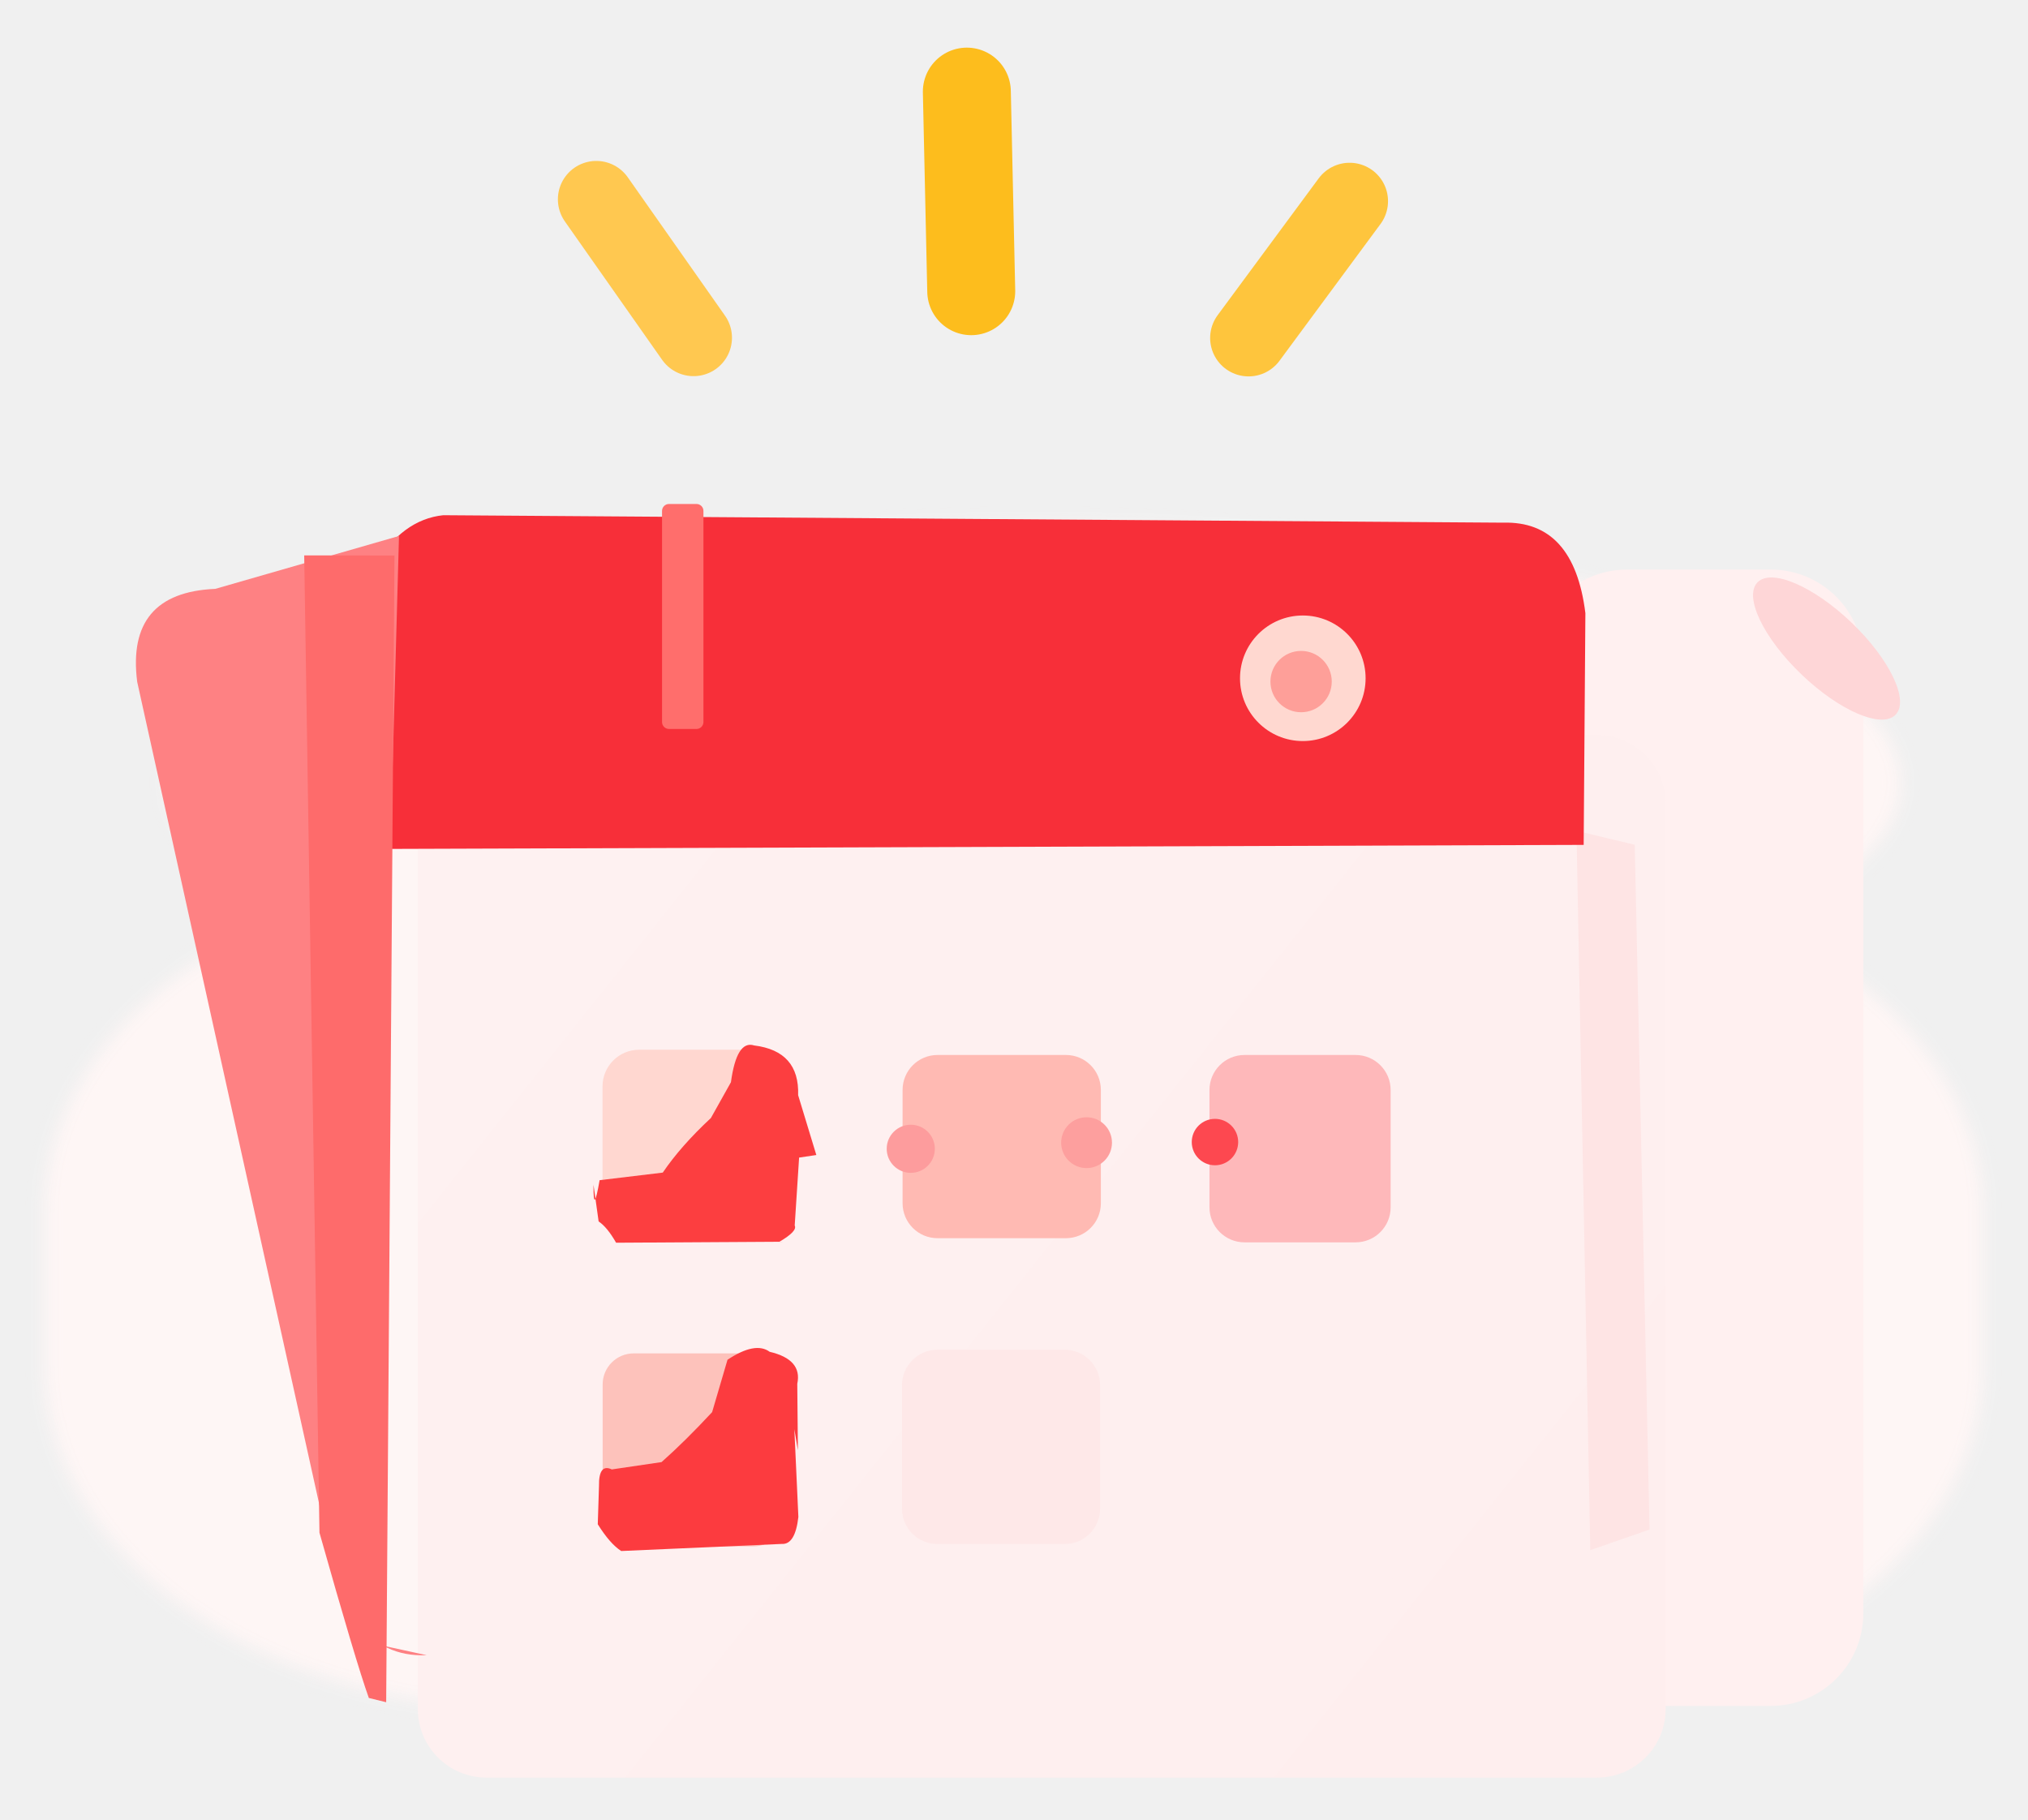
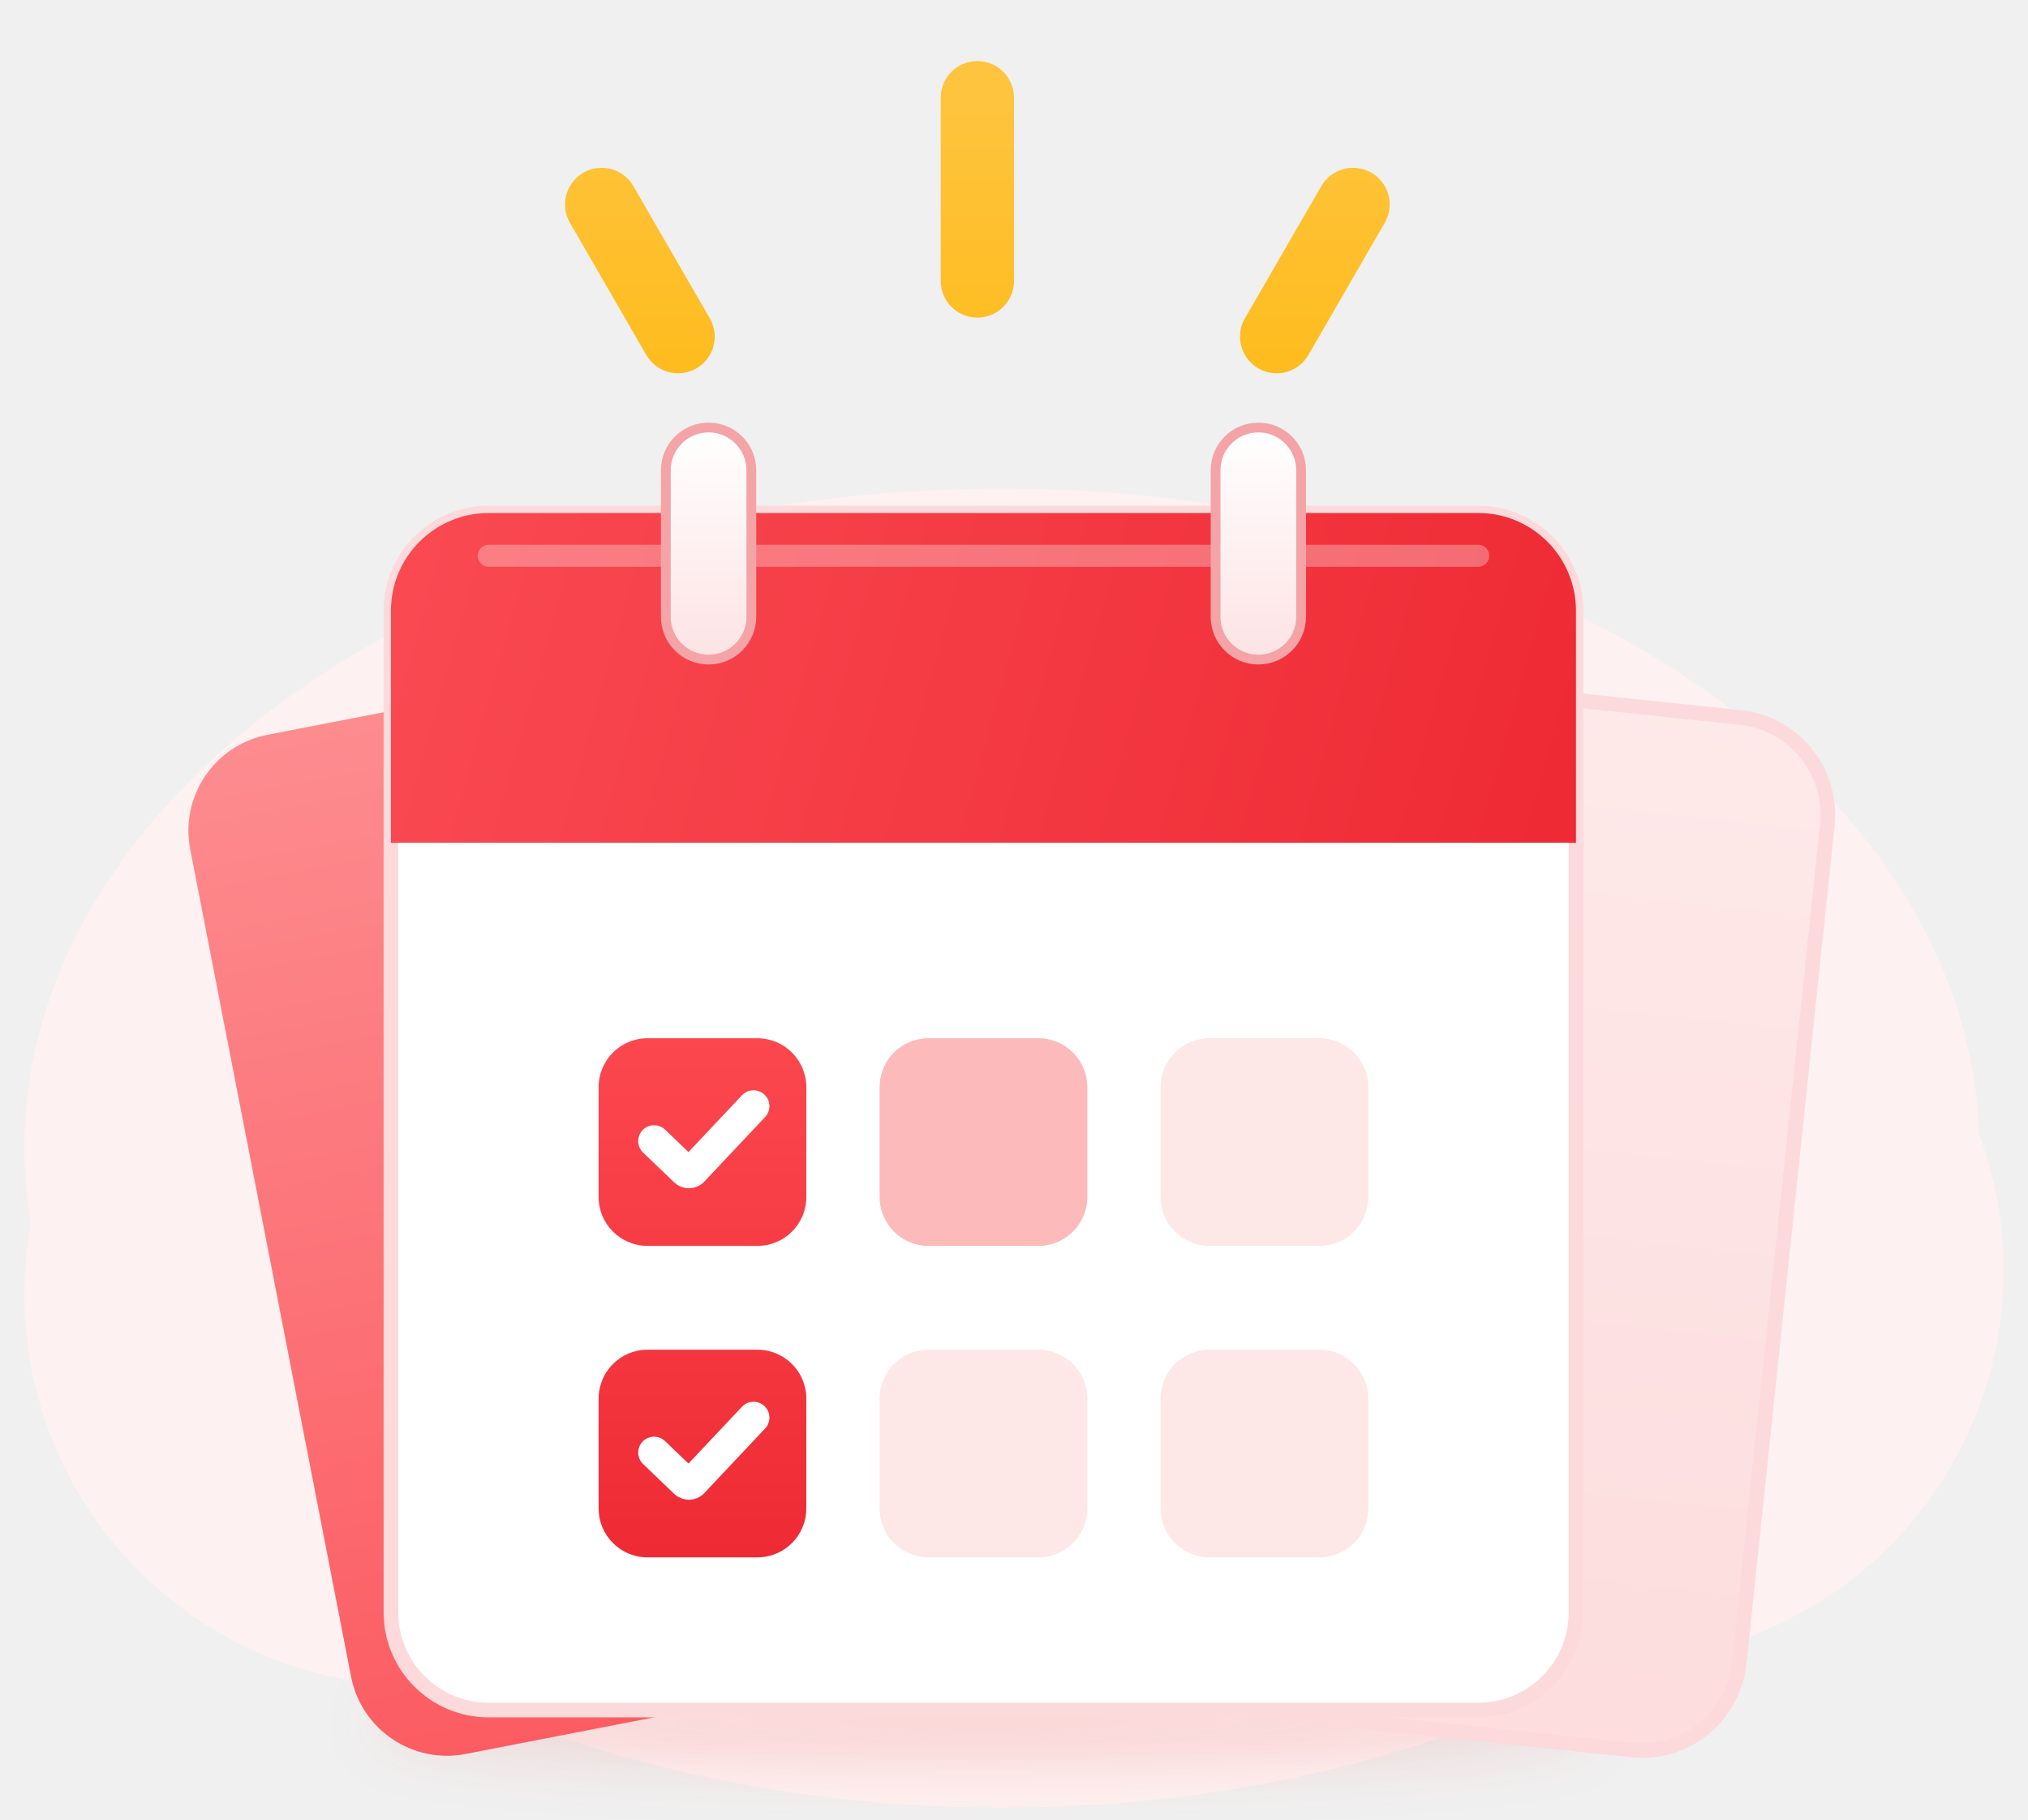
<svg xmlns="http://www.w3.org/2000/svg" viewBox="0 0 166 149" width="166" height="149">
  <defs>
-     <filter id="sfuma-nuvola" x="-20%" y="-20%" width="140%" height="140%">
-       <feGaussianBlur stdDeviation="0.66" />
+     <filter id="sfuma-ombra" filterUnits="userSpaceOnUse" x="0" y="0" width="166" height="149">
+       <feGaussianBlur stdDeviation="2.5" />
    </filter>
-     <linearGradient id="rosa-foglio" gradientUnits="userSpaceOnUse" x1="32.26" y1="68.24" x2="130.24" y2="146.26">
-       <stop offset="0.005" stop-color="#FEF1F1" />
-       <stop offset="1" stop-color="#FEEEEE" />
+     <linearGradient id="testata-luce" gradientUnits="userSpaceOnUse" x1="32" y1="42" x2="129" y2="69">
+       <stop offset="0" stop-color="#FA4A52" />
+       <stop offset="1" stop-color="#EE2A34" />
+     </linearGradient>
+     <linearGradient id="dietro_rosso-luce" gradientUnits="userSpaceOnUse" x1="0" y1="42" x2="0" y2="140">
+       <stop offset="0" stop-color="#FD9194" />
+       <stop offset="1" stop-color="#FB5A60" />
+     </linearGradient>
+     <linearGradient id="dietro_rosa-luce" gradientUnits="userSpaceOnUse" x1="0" y1="42" x2="0" y2="140">
+       <stop offset="0" stop-color="#FEEAEA" />
+       <stop offset="1" stop-color="#FDDCDD" />
+     </linearGradient>
+     <linearGradient id="fatta-luce" gradientUnits="userSpaceOnUse" x1="0" y1="85" x2="0" y2="128">
+       <stop offset="0" stop-color="#FC474F" />
+       <stop offset="1" stop-color="#EE2A34" />
+     </linearGradient>
+     <linearGradient id="raggi-luce" gradientUnits="userSpaceOnUse" x1="0" y1="8" x2="0" y2="30">
+       <stop offset="0" stop-color="#FEC43E" />
+       <stop offset="1" stop-color="#FEBC1E" />
+     </linearGradient>
+     <linearGradient id="anello-luce" gradientUnits="userSpaceOnUse" x1="0" y1="35" x2="0" y2="54">
+       <stop offset="0" stop-color="#FFFFFF" />
+       <stop offset="1" stop-color="#FDE3E4" />
    </linearGradient>
  </defs>
-   <g id="nuvola" fill="#FEF6F5" filter="url(#sfuma-nuvola)">
-     <rect id="nuvola-basso" x="3.67" y="71.16" width="158.59" height="68.74" rx="39.71" ry="27.99" />
-     <ellipse id="nuvola-alto" cx="84.7" cy="64.1" rx="70.87" ry="21.08" />
+   <g id="nuvola" fill="#FEF1F1">
+     <ellipse cx="82" cy="94" rx="80" ry="54" />
+     <circle cx="34" cy="106" r="32" />
+     <circle cx="132" cy="104" r="32" />
  </g>
-   <g id="raggi" stroke-linecap="round" stroke-width="6.29">
-     <path id="raggio-sinistro" d="M48.81 16.32 L56.77 27.65" stroke="#FFC850" />
-     <path id="raggio-centrale" d="M79.14 7.5 L79.5 23.84" stroke="#FDBD1D" stroke-width="7.2" />
-     <path id="raggio-destro" d="M110.47 16.47 L102.2 27.67" stroke="#FEC53D" />
+   <g id="raggi" stroke="url(#raggi-luce)" stroke-width="6" stroke-linecap="round" fill="none">
+     <path id="raggio-1" d="M80 23 L80 8" />
+     <path id="raggio-2" d="M55.5 27.56 L49.25 16.74" />
+     <path id="raggio-3" d="M104.5 27.56 L110.75 16.74" />
  </g>
-   <g id="pagina-dietro">
-     <rect id="pagina-dietro-foglio" x="125.6" y="46.63" width="26.92" height="93.03" rx="7.58" fill="#FFF0F0" />
-     <ellipse id="pagina-dietro-anello" cx="148.11" cy="54.66" rx="2.95" ry="7.83" transform="rotate(-46.27 146.98 52.24)" fill="#FED6D7" data-maglia="no" />
-   </g>
+   <ellipse id="ombra" cx="80.5" cy="141" rx="50" ry="3.5" fill="#DC2626" opacity="0.14" filter="url(#sfuma-ombra)" />
+   <rect id="foglio-dietro-sinistra" x="32" y="51" width="97" height="85" rx="8" fill="url(#dietro_rosso-luce)" transform="translate(-3 0) rotate(-11 80 134)" />
+   <rect id="foglio-dietro-destra" x="32" y="51" width="97" height="85" rx="8" fill="url(#dietro_rosa-luce)" stroke="#FCDADB" stroke-width="1.2" transform="translate(13 3) rotate(6 80 134)" />
  <g id="calendario">
-     <rect id="calendario-foglio" x="34.2" y="60.18" width="102.14" height="85.35" rx="5.62" fill="url(#rosa-foglio)" />
-     <path id="calendario-ombra-destra" d="M129.04 68.02 L133.81 69.16 L135.02 125.22 L130.17 126.91 Z" fill="#FEE4E4" />
-     <path id="calendario-testata" d="M31.86 69.5 L30.64 46.33 Q32.93 42.53 36.28 42.18 L123.03 42.79 Q128.83 42.62 129.77 50.2 L129.63 69.17 Z" fill="#F72F39" />
-     <path id="copertina-aperta" d="M32.66 43.88 L17.62 48.21 Q10.3 48.52 11.23 55.82 L26.31 123.96 Q27.75 135.82 34.93 135.51 L30.16 134.47 Z" fill="#FE8183" />
-     <path id="copertina-spessore" d="M32.29 45.48 L24.9 45.47 L26.15 125.48 Q29.15 136.11 30.19 139.01 L31.61 139.36 Z" fill="#FE6B6B" />
-     <rect id="anello-sinistro" x="54.19" y="41.26" width="3.39" height="18.42" rx="0.57" fill="#FF6E6C" />
-     <circle id="anello-destro" cx="106.64" cy="55.53" r="5.14" fill="#FFD8D0" />
-     <circle id="anello-destro-foro" cx="106.5" cy="55.8" r="2.51" fill="#FE9F99" />
-   </g>
-   <g id="caselle">
-     <rect id="casella-1" x="49.32" y="85.94" width="15.51" height="15.08" rx="3" fill="#FFD7D0" />
-     <rect id="casella-2" x="73.88" y="86.37" width="16.23" height="15" rx="2.86" fill="#FFBAB3" />
-     <rect id="casella-3" x="99" y="86.37" width="14.83" height="15.34" rx="2.87" fill="#FEB8BA" />
-     <rect id="casella-4" x="49.33" y="110.8" width="14.89" height="15.8" rx="2.54" fill="#FDC2BB" />
-     <rect id="casella-5" x="73.83" y="110.5" width="16.22" height="15.91" rx="2.91" fill="#FEE8E8" />
-     <rect id="casella-6" x="99" y="110.63" width="16.17" height="19.24" rx="3.03" fill="#FEEFEF" />
-     <circle id="punto-1" cx="74.55" cy="94.05" r="1.97" fill="#FD9C9D" />
-     <circle id="punto-2" cx="88.94" cy="93.55" r="2.08" fill="#FD9F9E" />
-     <circle id="punto-3" cx="99.45" cy="93.5" r="1.9" fill="#FD4850" />
-   </g>
-   <g id="spunte">
-     <path id="spunta-1" d="M48.58 96.99 Q48.56 99.62 49.08 96.62 L54.25 96 Q55.72 93.83 58.19 91.53 L59.83 88.6 Q60.3 85.13 61.73 85.59 Q65.45 86.05 65.33 89.66 L66.82 94.56 L65.41 94.77 L65.05 100.33 Q65.29 100.79 63.8 101.66 L50.43 101.74 Q49.7 100.46 49 100 Z" fill="#FC3E40" />
-     <path id="spunta-2" d="M49.03 121.66 Q49 119.79 50.08 120.3 L54.15 119.7 Q56.07 118 58.29 115.61 L59.55 111.32 Q61.83 109.81 63 110.67 Q65.69 111.3 65.26 113.29 L65.31 118.73 L65.02 117 L65.35 124.19 Q65.09 126.46 64 126.4 L50.85 126.98 Q49.94 126.4 48.93 124.79 Z" fill="#FC3B3F" />
+     <rect id="foglio" x="32" y="42" width="97" height="98" rx="8" fill="#FFFFFF" stroke="#FCDADB" stroke-width="1.2" />
+     <path id="testata" d="M32 69 V50 A8 8 0 0 1 40 42 H121 A8 8 0 0 1 129 50 V69 Z" fill="url(#testata-luce)" />
+     <path id="testata-riflesso" d="M40 45.5 H121" stroke="#FFFFFF" stroke-opacity="0.3" stroke-width="1.8" stroke-linecap="round" />
+     <g id="anelli" fill="url(#anello-luce)" stroke="#F4A3A6" stroke-width="0.8">
+       <rect id="anello-1" x="54.5" y="35" width="7" height="19" rx="3.5" />
+       <rect id="anello-2" x="99.5" y="35" width="7" height="19" rx="3.5" />
+     </g>
+     <g id="caselle">
+       <g id="casella-1-1-gruppo">
+         <rect id="casella-1-1" x="49" y="85" width="17" height="17" rx="4" fill="url(#fatta-luce)" />
+         <path id="casella-1-1-spunta" d="M53.54 93.42 L56.08 95.86 C56.26 96.03 56.54 96.02 56.7 95.85 L61.68 90.56" fill="none" stroke="#FFFFFF" stroke-width="2.6" stroke-linecap="round" stroke-linejoin="round" />
+       </g>
+       <rect id="casella-1-2" x="72" y="85" width="17" height="17" rx="4" fill="#FDBABB" />
+       <rect id="casella-1-3" x="95" y="85" width="17" height="17" rx="4" fill="#FDE7E7" />
+       <g id="casella-2-1-gruppo">
+         <rect id="casella-2-1" x="49" y="110.5" width="17" height="17" rx="4" fill="url(#fatta-luce)" />
+         <path id="casella-2-1-spunta" d="M53.54 118.92 L56.08 121.36 C56.26 121.53 56.54 121.52 56.7 121.35 L61.68 116.06" fill="none" stroke="#FFFFFF" stroke-width="2.6" stroke-linecap="round" stroke-linejoin="round" />
+       </g>
+       <rect id="casella-2-2" x="72" y="110.5" width="17" height="17" rx="4" fill="#FDE7E7" />
+       <rect id="casella-2-3" x="95" y="110.5" width="17" height="17" rx="4" fill="#FDE7E7" />
+     </g>
  </g>
</svg>
